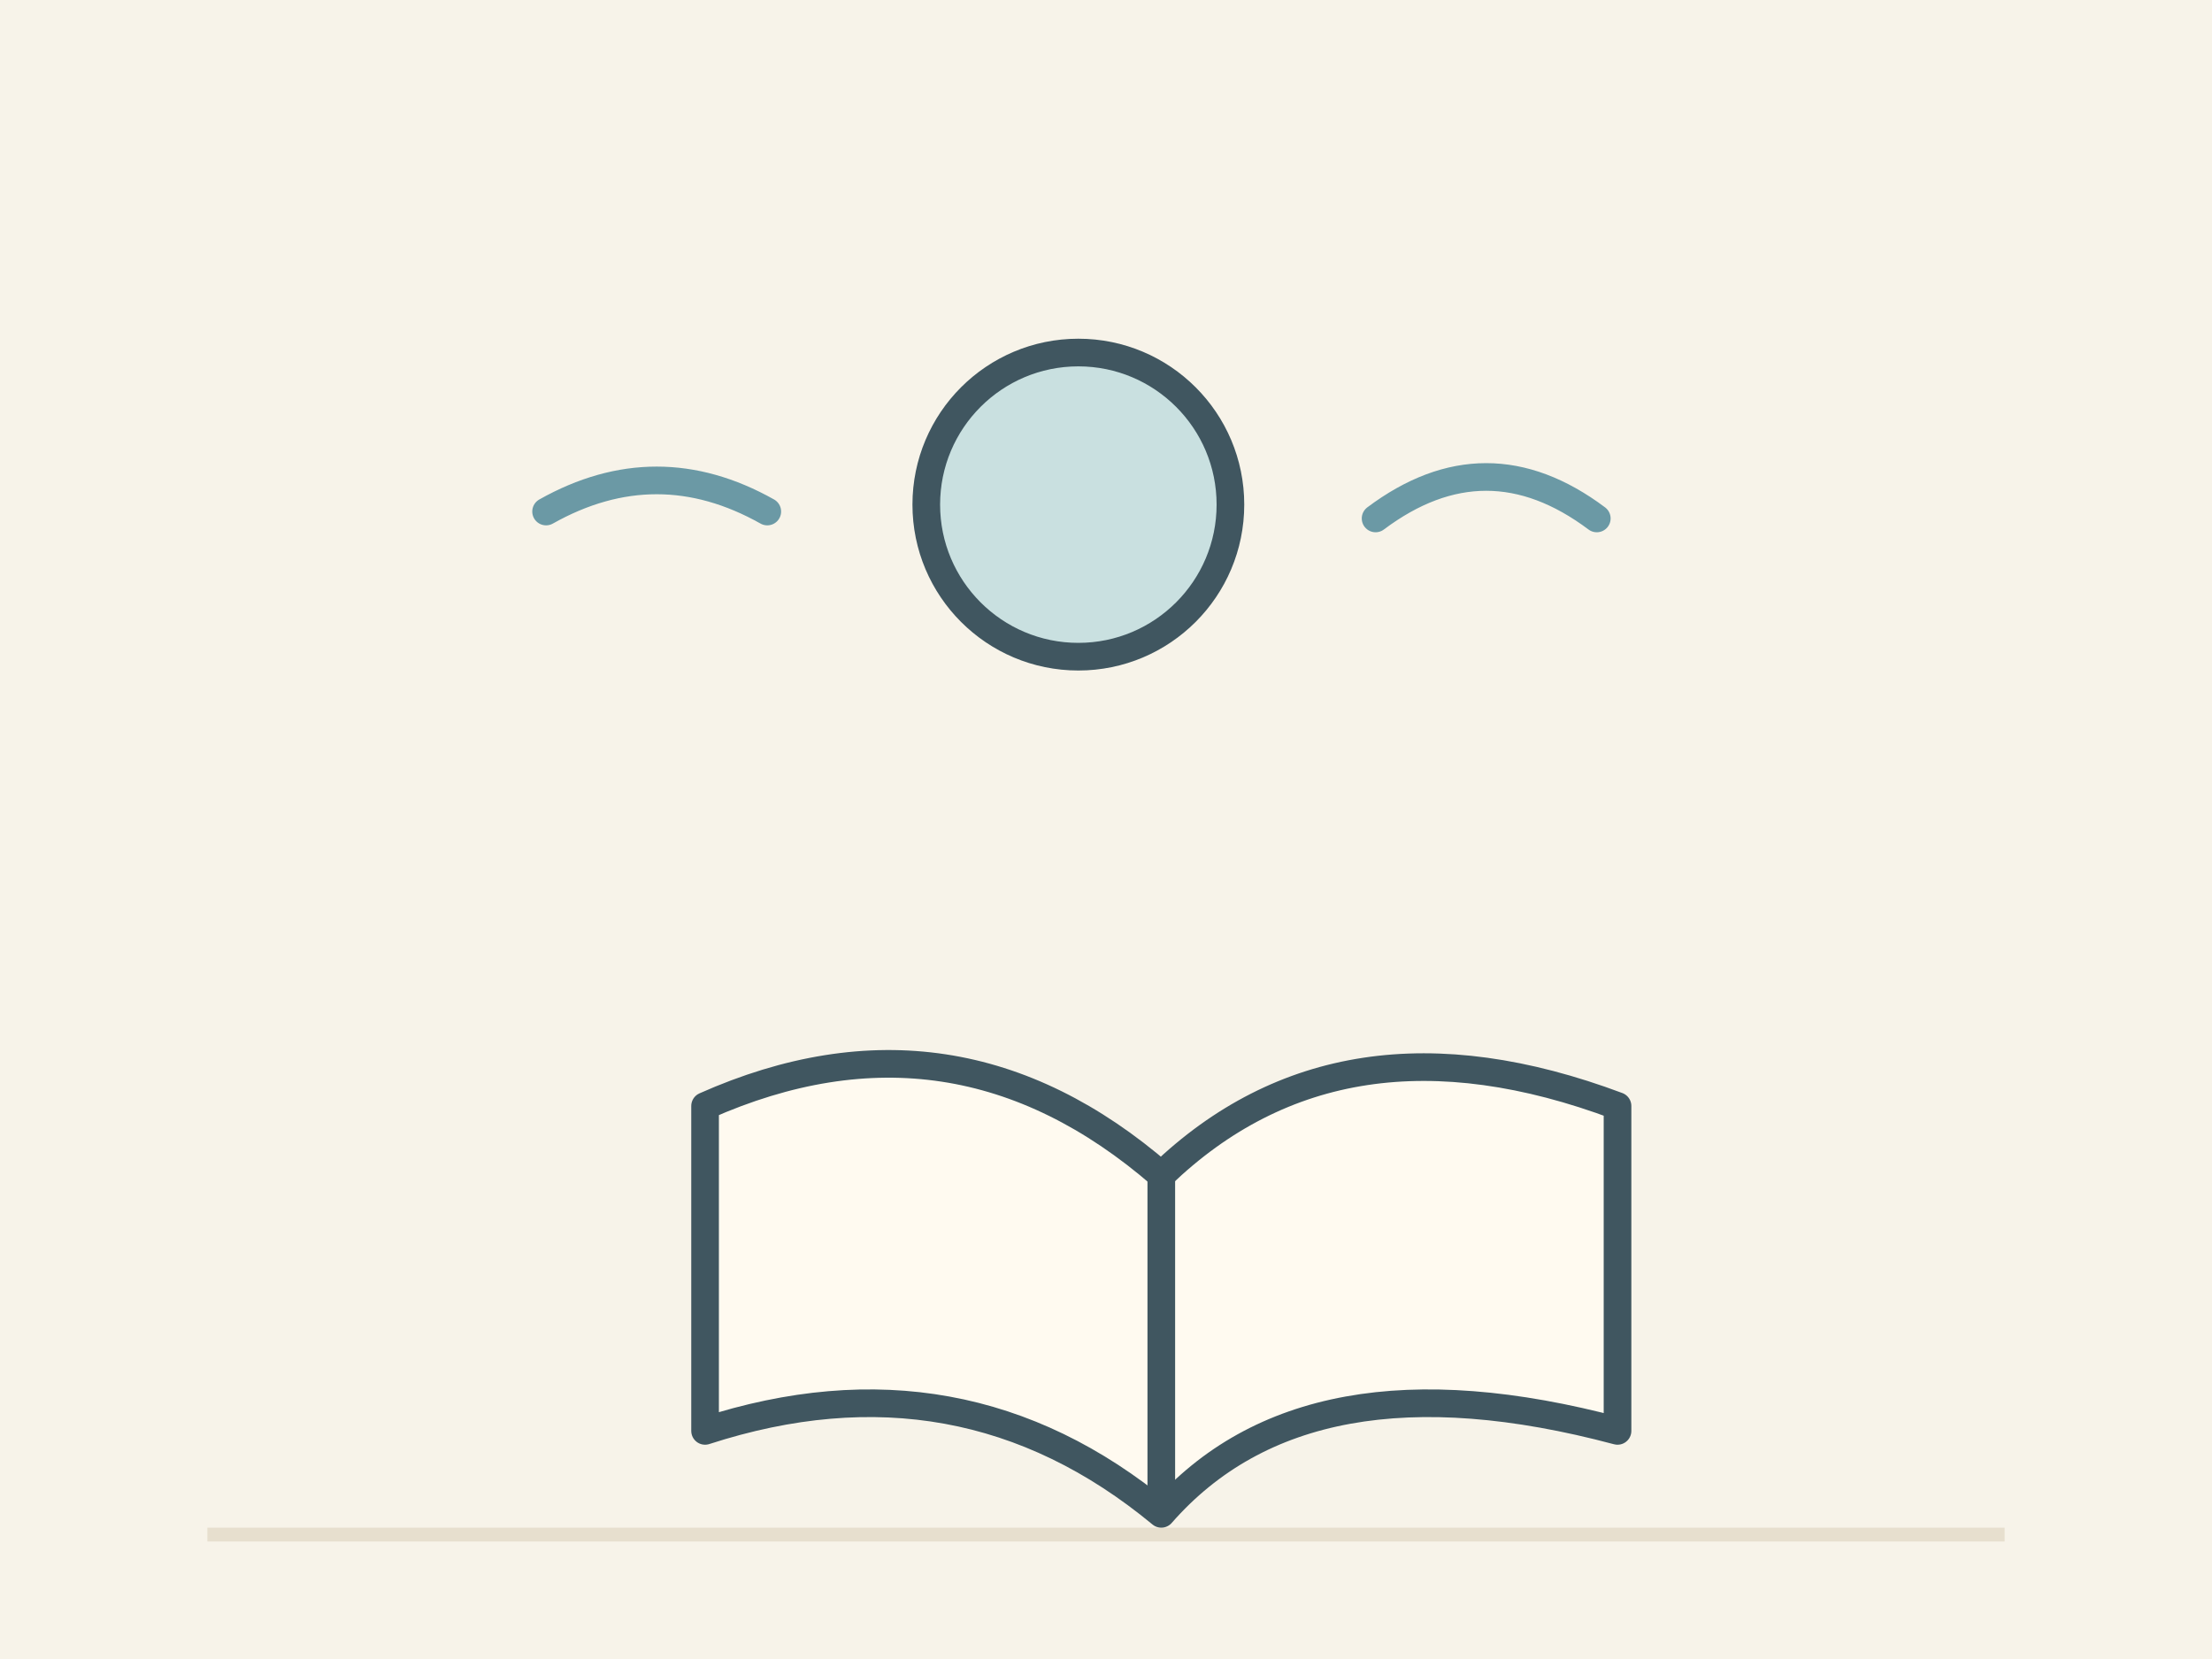
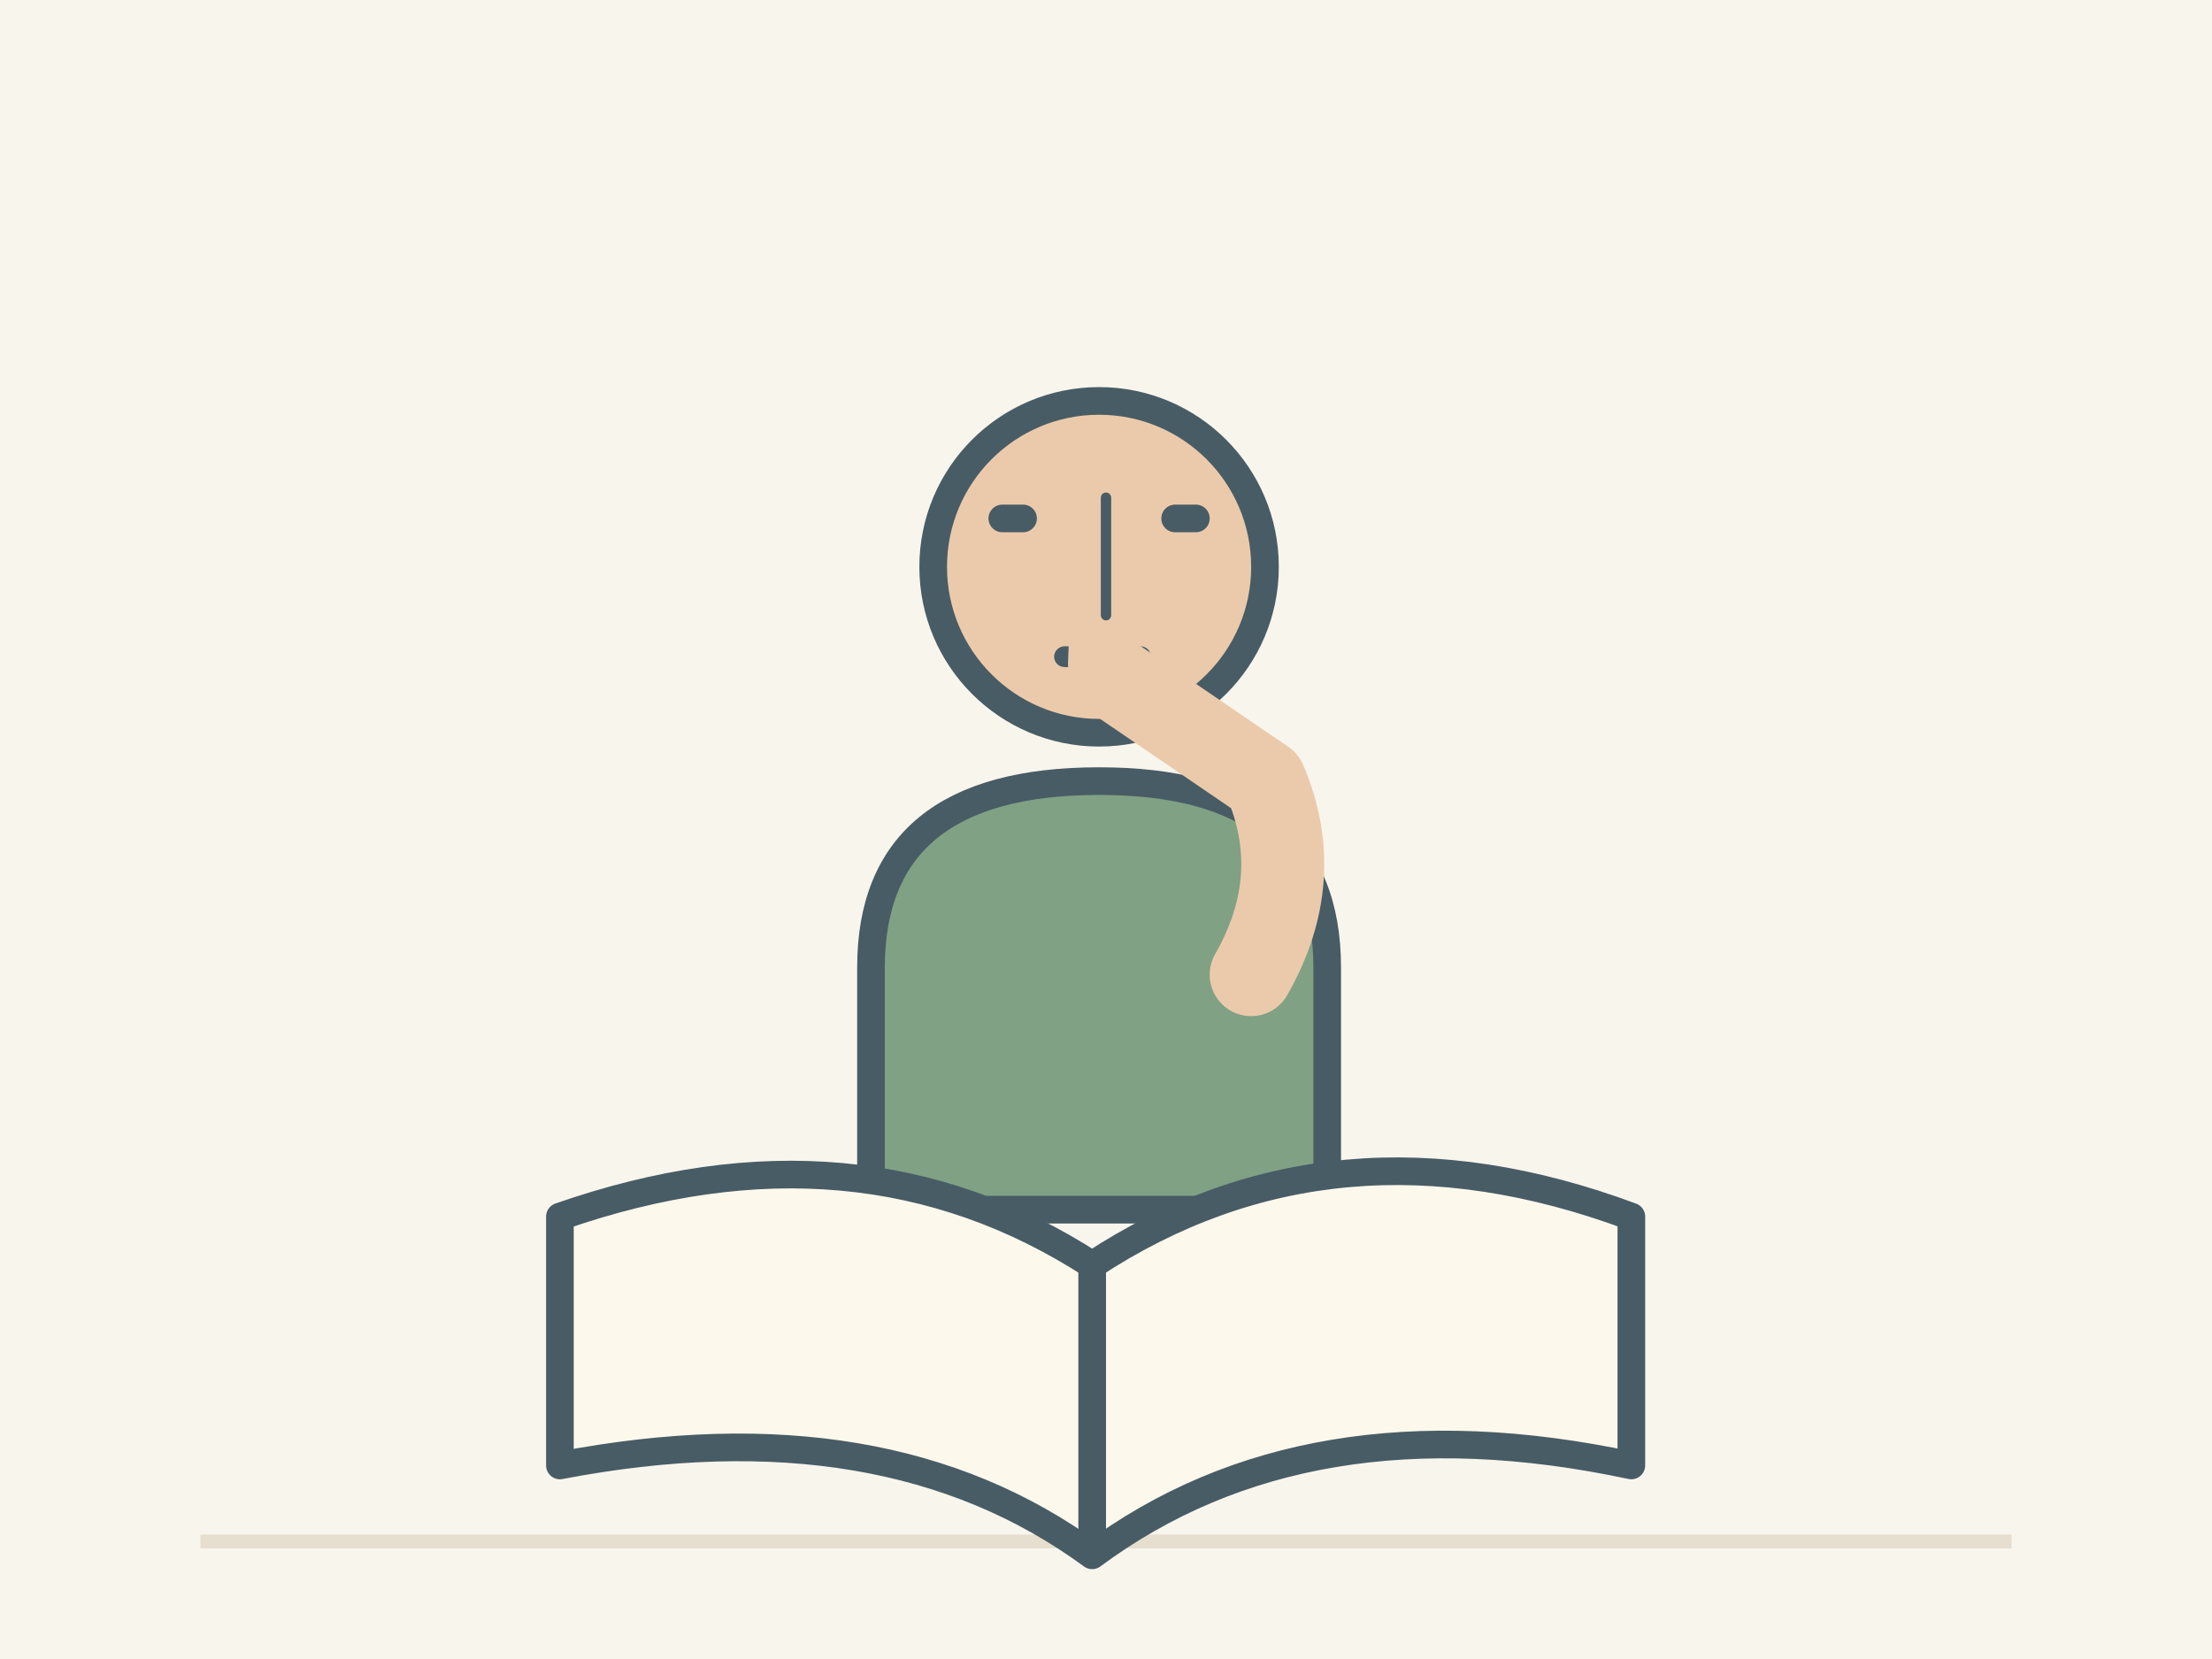
<svg xmlns="http://www.w3.org/2000/svg" width="320" height="240" viewBox="0 0 320 240">
-   <rect width="320" height="240" fill="#f7f3e9" />
-   <path d="M30 222H290" stroke="#e7dfce" stroke-width="2" fill="none" />
-   <path d="M102 160Q138 144 168 170Q194 145 234 160V207Q189 195 168 219Q139 195 102 207Z" fill="#fffaf0" stroke="#405660" stroke-width="4" stroke-linecap="round" stroke-linejoin="round" />
-   <line x1="168" y1="170" x2="168" y2="216" stroke="#405660" stroke-width="4" stroke-linecap="round" />
-   <path d="M79 74Q95 65 111 74 M199 75Q215 63 231 75" fill="none" stroke="#6b99a5" stroke-width="4" stroke-linecap="round" stroke-linejoin="round" />
-   <circle cx="156" cy="73" r="22" fill="#c9e0e0" stroke="#405660" stroke-width="4" />
+   <rect width="320" height="240" fill="#f8f5ed" />
+   <path d="M29 223H291" fill="none" stroke="#e6dece" stroke-width="2" />
+   <circle cx="159" cy="82" r="24" fill="#ebcaab" stroke="#485c65" stroke-width="4" />
+   <path d="M126 175V140Q126 113 159 113Q192 113 192 140V175Z" fill="#80a184" stroke="#485c65" stroke-width="4" />
+   <path d="M145 75h3M170 75h3" fill="none" stroke="#485c65" stroke-width="4" stroke-linecap="round" />
+   <path d="M154 95L165 95" fill="none" stroke="#485c65" stroke-width="3" stroke-linecap="round" />
+   <path d="M181 141Q189 127 183 113L161 98" fill="none" stroke="#ebcaab" stroke-width="12" stroke-linecap="round" stroke-linejoin="round" />
+   <path d="M159 96L160 72" fill="none" stroke="#ebcaab" stroke-width="9" stroke-linecap="round" />
+   <path d="M160 72L160 89" fill="none" stroke="#485c65" stroke-width="1.5" stroke-linecap="round" />
+   <path d="M81 176Q124 161 158 183Q193 160 236 176V212Q189 202 158 225Q128 203 81 212Z" fill="#fdf8ec" stroke="#485c65" stroke-width="4" stroke-linejoin="round" />
+   <path d="M158 183V223" fill="none" stroke="#485c65" stroke-width="4" />
</svg>
